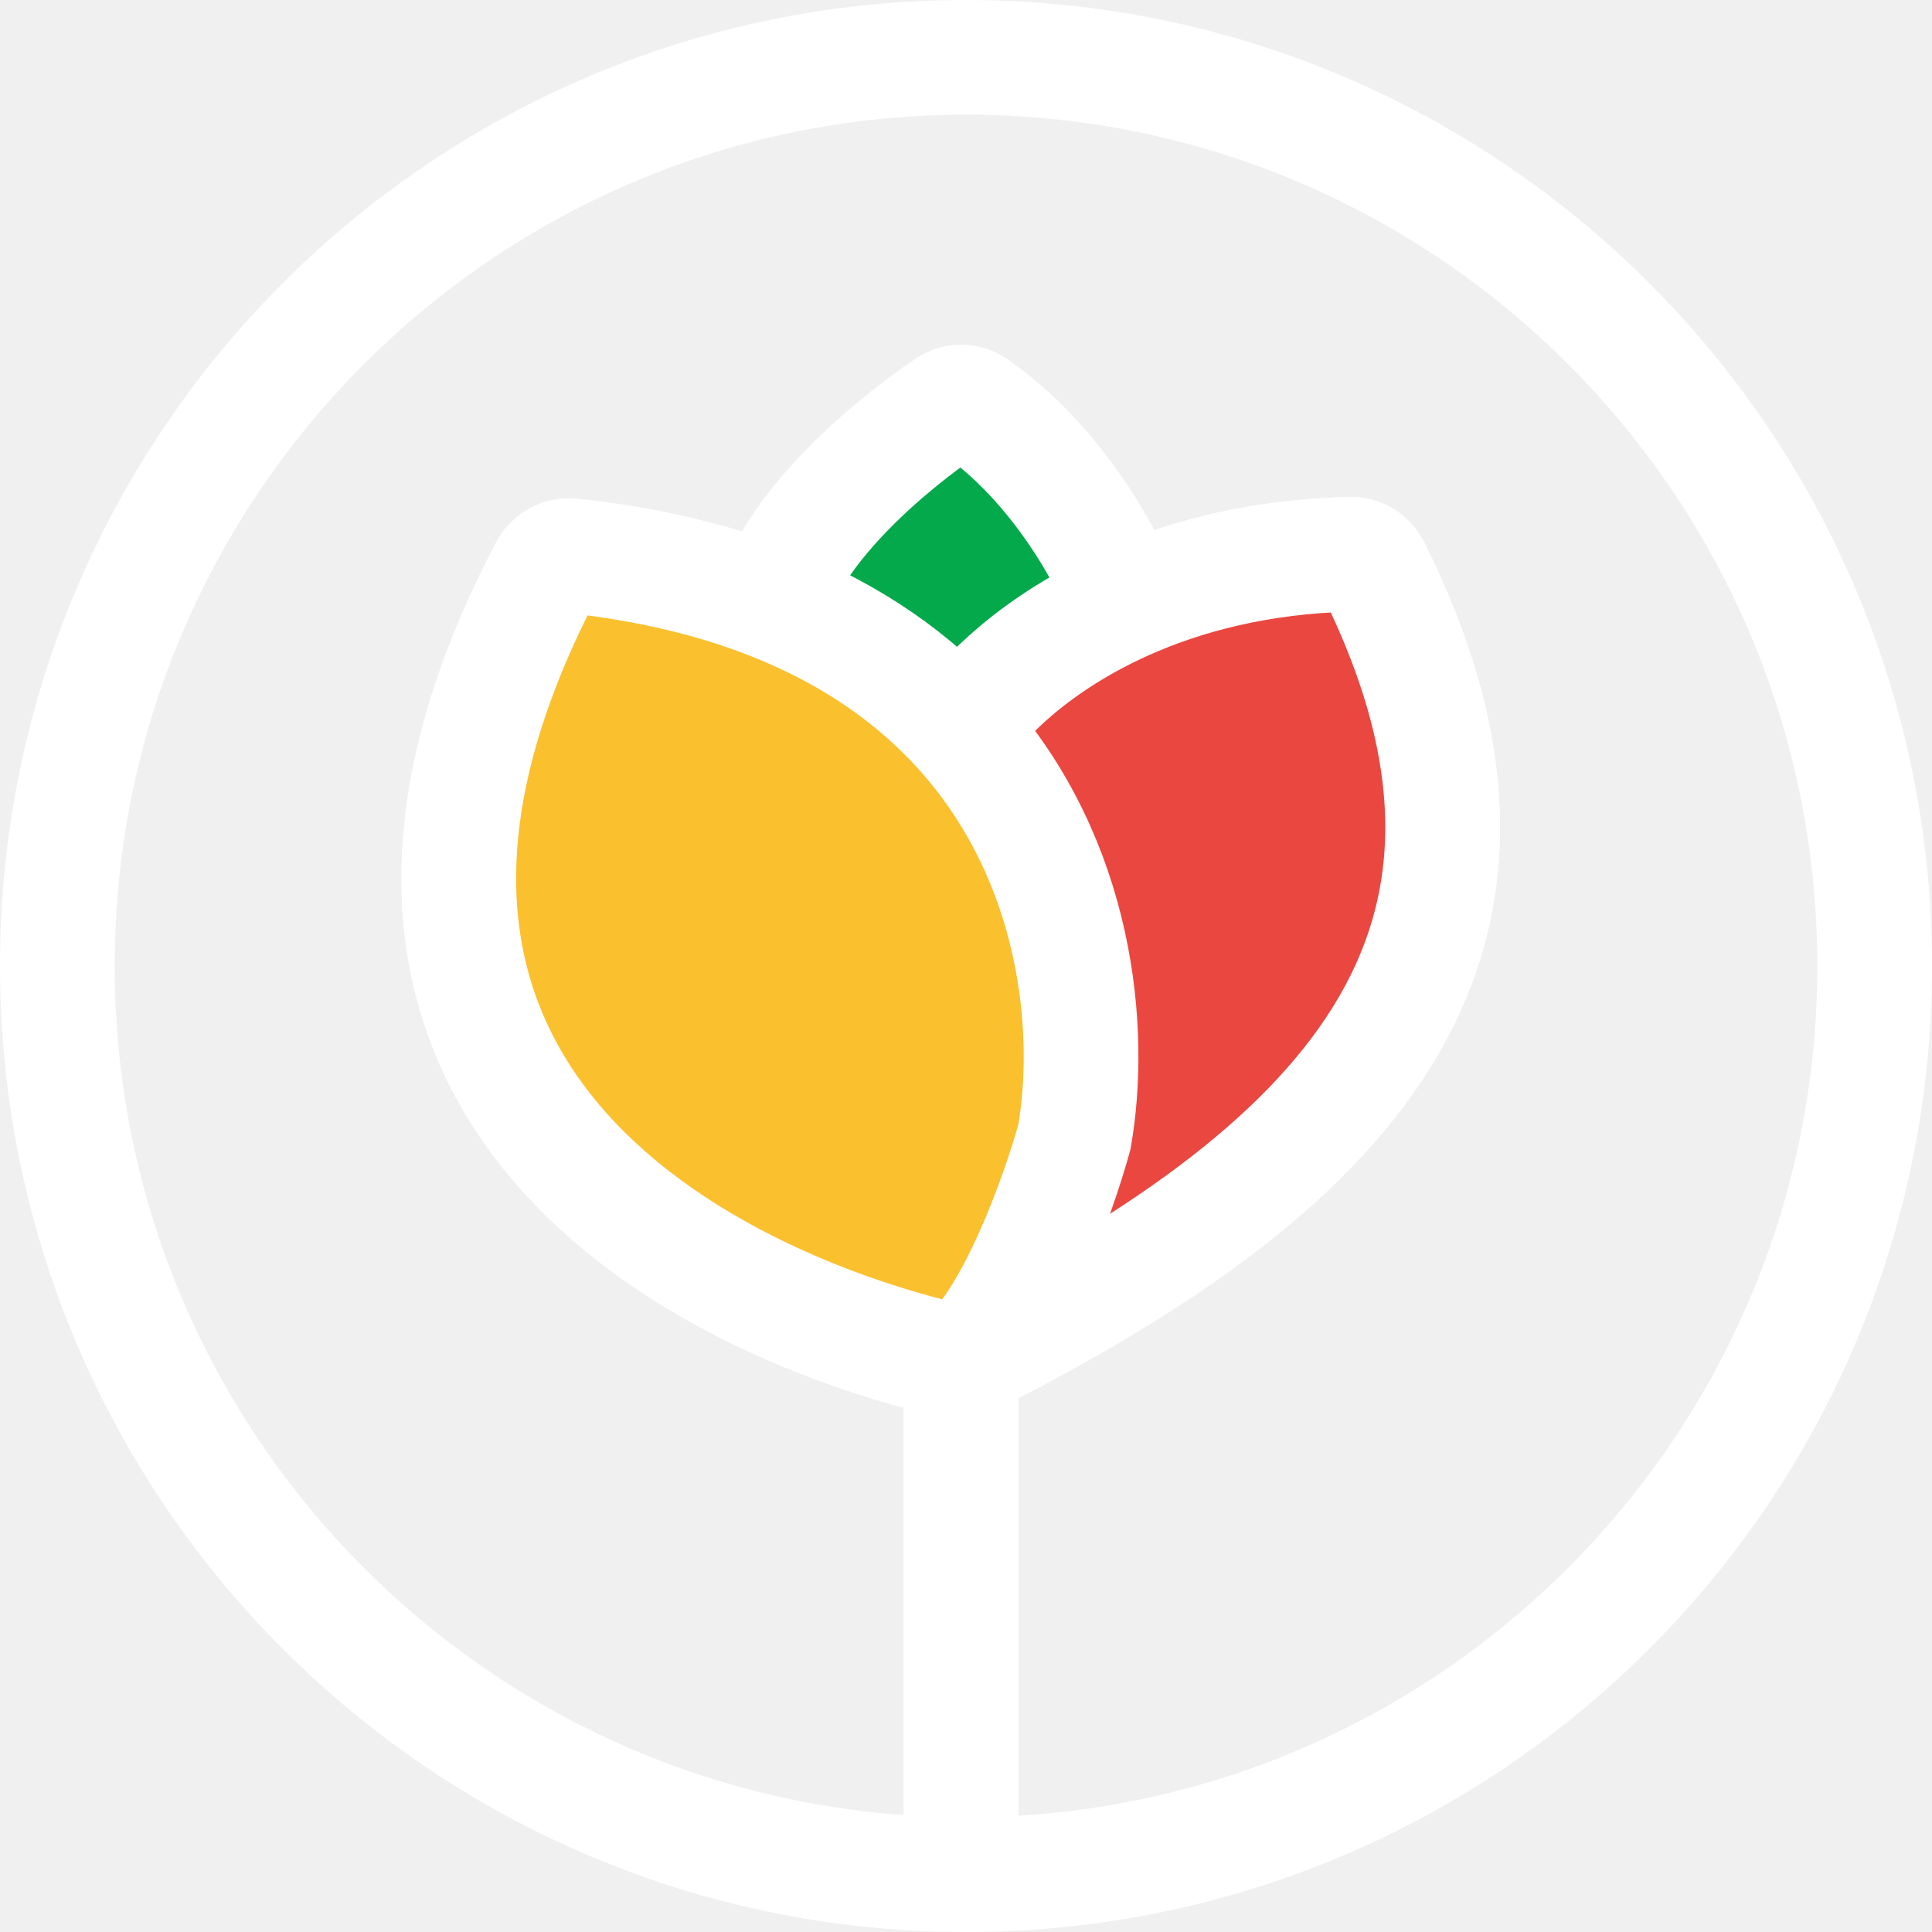
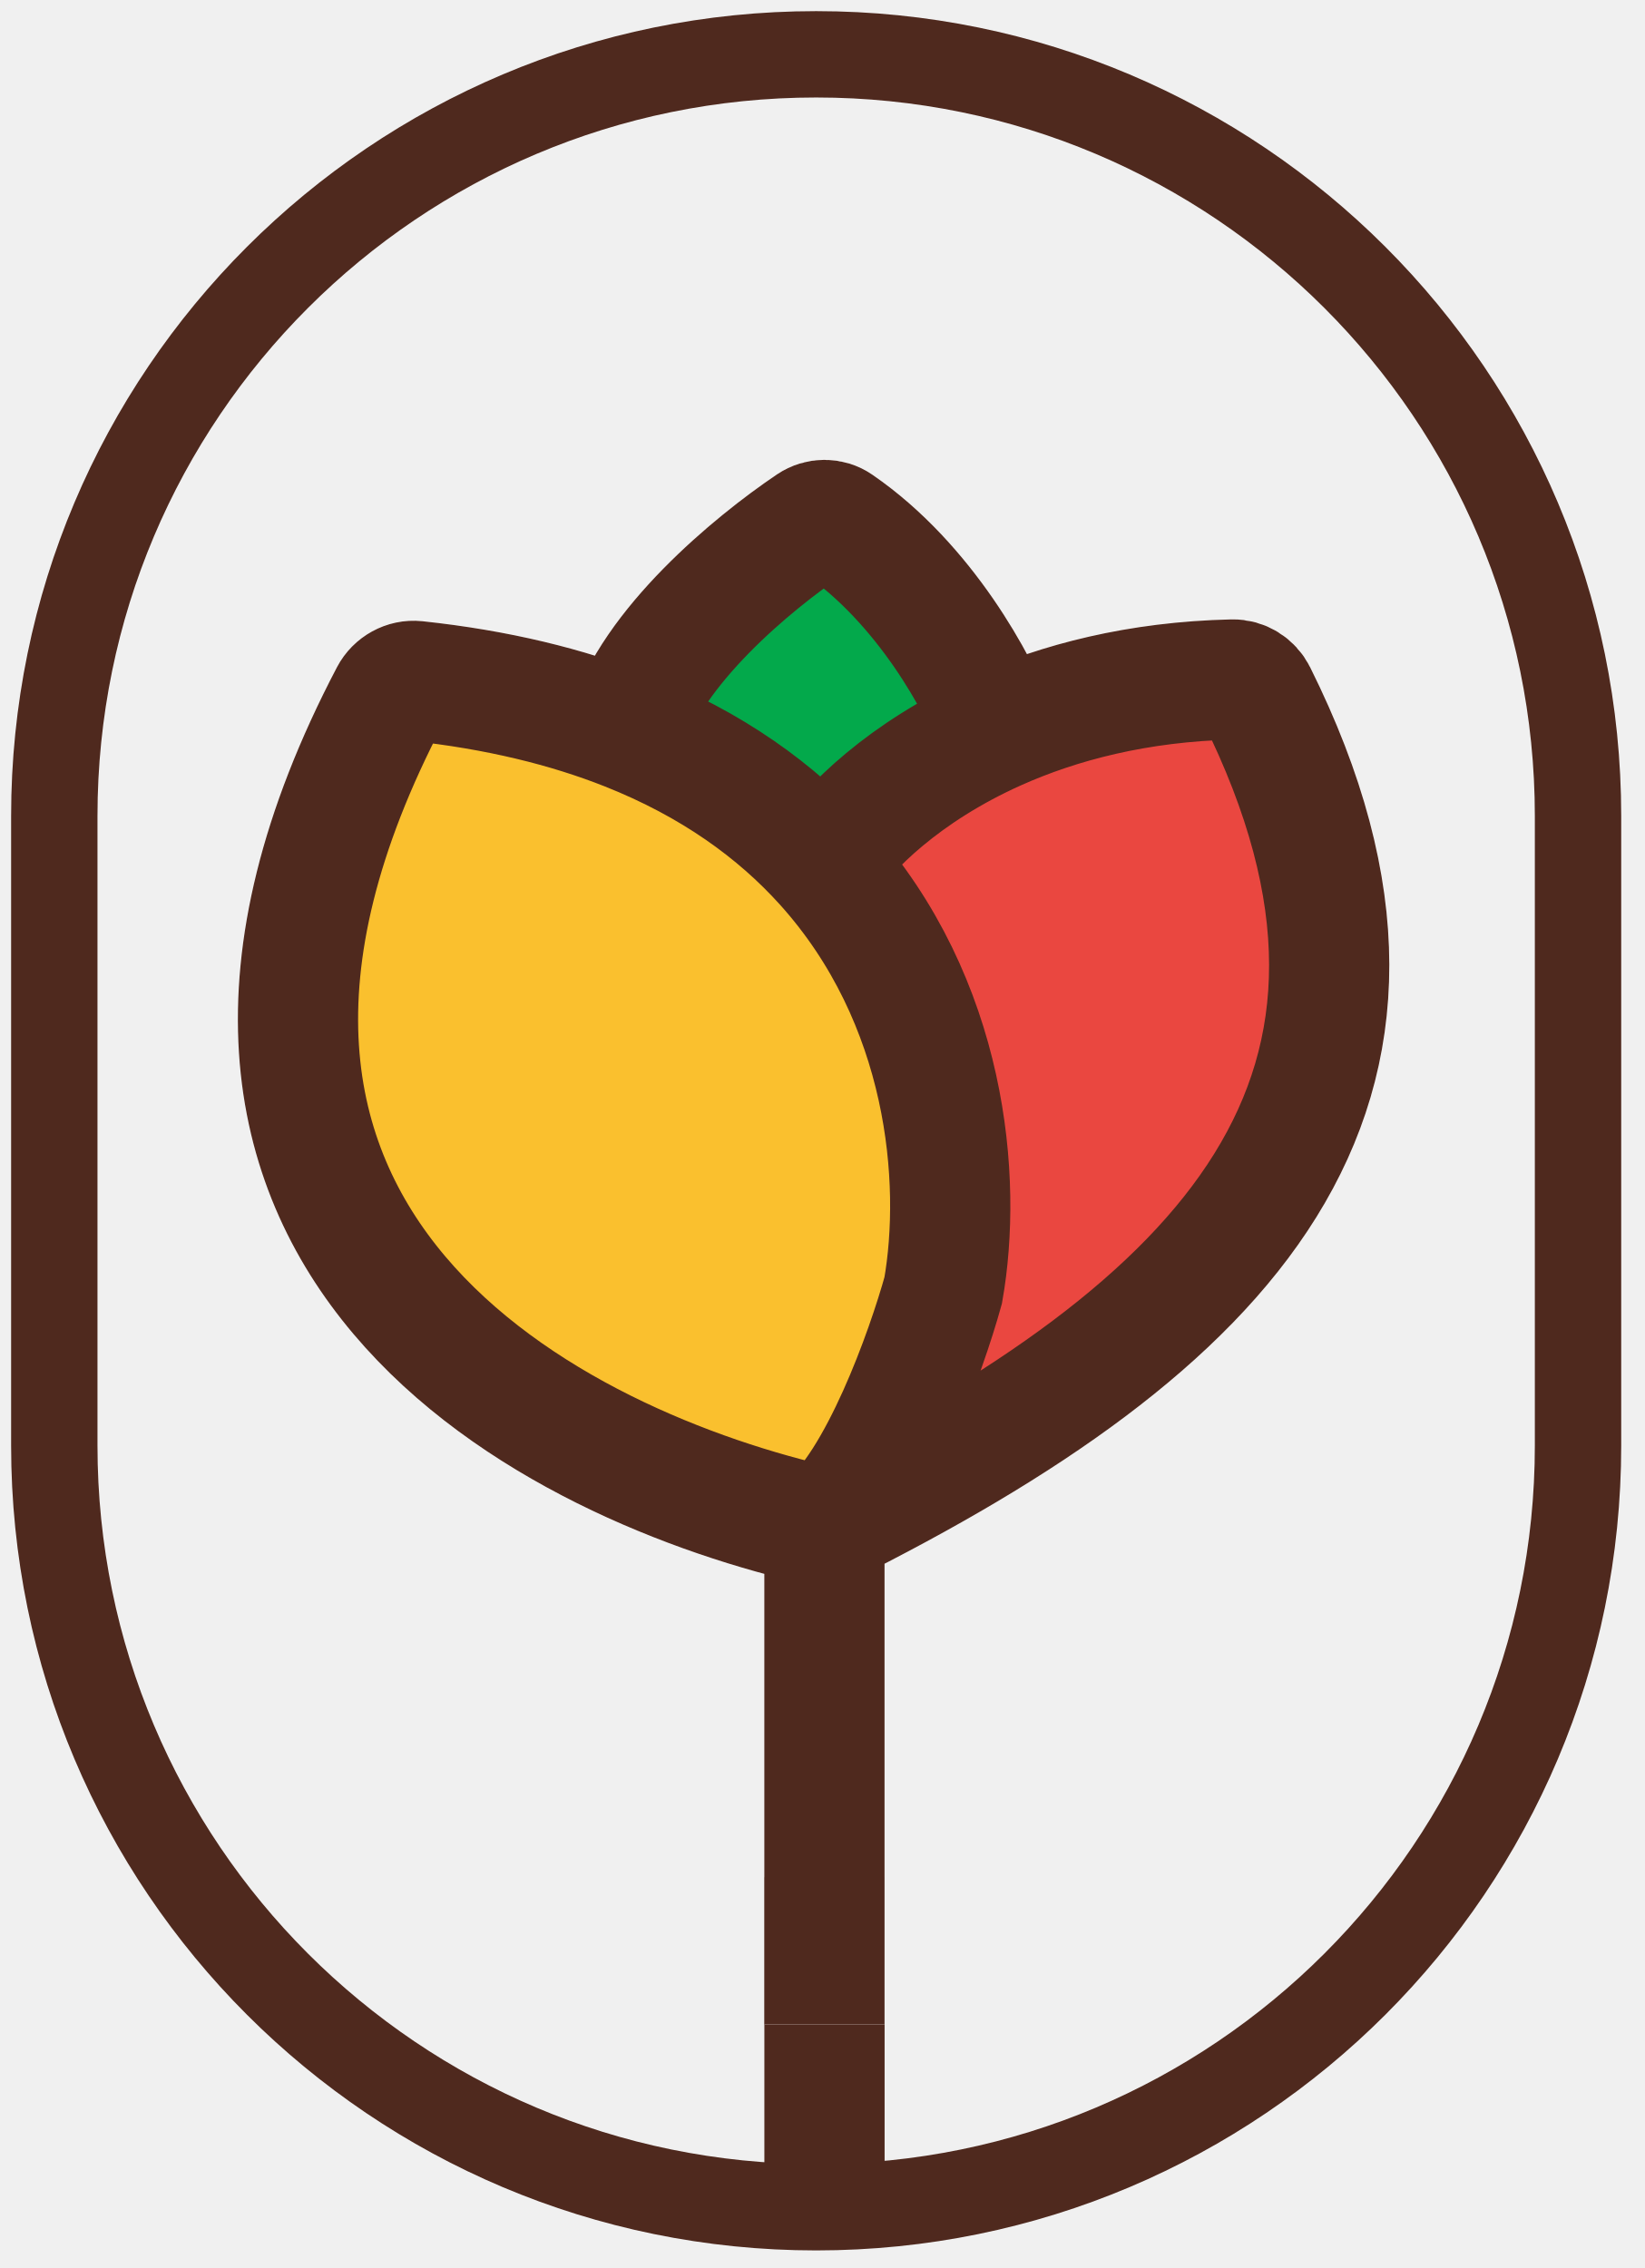
- <svg xmlns="http://www.w3.org/2000/svg" width="758" height="758" viewBox="0 0 758 758" fill="none">
-   <path d="M377.049 721V534.714M377.049 534.714C277.418 512.577 106.545 429.344 214.522 223.336C216.372 219.806 220.257 217.631 224.22 218.052C254.701 221.294 280.811 227.756 303.112 236.597M377.049 534.714C397.432 518.746 415.184 469.036 421.511 446.177C428.75 405.038 423.259 337.881 377.049 286.644M377.049 534.714C527.092 459.883 613.257 372.563 538.71 222.91C537.045 219.568 533.567 217.397 529.834 217.481C494.261 218.285 464.806 226.093 441.388 236.597M377.049 286.644C359.097 266.739 334.998 249.237 303.112 236.597M377.049 286.644C385.666 273.227 407.027 252.009 441.388 236.597M303.112 236.597C312.328 205.448 350.02 174.077 371.89 159.354C375.029 157.241 379.111 157.216 382.23 159.358C414.772 181.707 435.09 219.654 441.388 236.597" stroke="white" stroke-width="45" />
-   <circle cx="379" cy="379" r="356.5" stroke="white" stroke-width="45" />
-   <path d="M377 173.5L329 222.5L370.5 261.5L419 226.5L377 173.5Z" fill="#03A94B" />
-   <path d="M184.5 338.5L224 238L290.5 241.5L383 309.5L425.5 390.5L369.5 525L215 439.5L184.5 338.5Z" fill="#FAC02E" stroke="black" />
-   <path d="M429 481L396.5 282L435.5 244.5L521.5 218L550.5 255.5L558.5 350L490.5 463L429 481Z" fill="#EA4740" stroke="black" />
-   <path d="M377.049 721V534.714M377.049 534.714C277.418 512.577 106.545 429.344 214.522 223.336C216.372 219.806 220.257 217.631 224.22 218.052C254.701 221.294 280.811 227.756 303.112 236.597M377.049 534.714C397.432 518.746 415.184 469.036 421.511 446.177C428.75 405.038 423.259 337.881 377.049 286.644M377.049 534.714C527.092 459.883 613.257 372.563 538.71 222.91C537.045 219.568 533.567 217.397 529.834 217.481C494.261 218.285 464.806 226.093 441.388 236.597M377.049 286.644C359.097 266.739 334.998 249.237 303.112 236.597M377.049 286.644C385.666 273.227 407.027 252.009 441.388 236.597M303.112 236.597C312.328 205.448 350.02 174.077 371.89 159.354C375.029 157.241 379.111 157.216 382.23 159.358C414.772 181.707 435.09 219.654 441.388 236.597" stroke="white" stroke-width="45" />
+ <svg xmlns="http://www.w3.org/2000/svg" width="58" height="80" viewBox="0 0 58 80" fill="none">
+   <g clip-path="url(#clip0_1_1020)">
+     <rect x="1.915" y="1.916" width="53.739" height="75.941" rx="26.869" stroke="#4F291E" stroke-width="3.046" />
+     <path d="M29.078 66.215V76.531" stroke="#4F291E" stroke-width="4.24" />
+     <path d="M29.076 71.408V53.857M29.076 53.857C19.688 51.771 3.589 43.929 13.762 24.519C13.937 24.186 14.303 23.982 14.676 24.021C17.548 24.327 20.008 24.936 22.109 25.768M29.076 53.857C30.996 52.352 32.668 47.669 33.265 45.515C33.947 41.639 33.429 35.311 29.076 30.484M29.076 53.857C43.212 46.806 51.331 38.579 44.307 24.479C44.15 24.164 43.822 23.96 43.471 23.968C40.119 24.043 37.344 24.779 35.137 25.768M29.076 30.484C27.384 28.608 25.113 26.959 22.109 25.768M29.076 30.484C29.887 29.22 31.9 27.221 35.137 25.768M22.109 25.768C22.977 22.834 26.529 19.878 28.589 18.491C28.885 18.292 29.27 18.289 29.564 18.491C32.63 20.597 34.544 24.172 35.137 25.768" stroke="white" stroke-width="4.24" />
+     <path d="M29.069 19.824L24.547 24.44L28.457 28.115L33.027 24.817L29.069 19.824Z" fill="#03A94B" />
+     <path d="M10.934 35.369L14.655 25.9L20.921 26.23L29.636 32.637L33.64 40.269L28.364 52.941L13.807 44.886L10.934 35.369Z" fill="#FAC02E" stroke="black" stroke-width="0.094" />
+     <path d="M33.97 48.796L30.908 30.047L34.583 26.513L42.685 24.017L45.418 27.55L46.172 36.453L39.765 47.1L33.97 48.796Z" fill="#EA4740" stroke="black" stroke-width="0.094" />
+     <path d="M29.076 71.408V53.857M29.076 53.857C19.688 51.771 3.589 43.929 13.762 24.519C13.937 24.186 14.303 23.982 14.676 24.021C17.548 24.327 20.008 24.936 22.109 25.768M29.076 53.857C30.996 52.352 32.668 47.669 33.265 45.515C33.947 41.639 33.429 35.311 29.076 30.484M29.076 53.857C43.212 46.806 51.331 38.579 44.307 24.479C44.15 24.164 43.822 23.96 43.471 23.968C40.119 24.043 37.344 24.779 35.137 25.768M29.076 30.484C27.384 28.608 25.113 26.959 22.109 25.768M29.076 30.484C29.887 29.22 31.9 27.221 35.137 25.768M22.109 25.768C22.977 22.834 26.529 19.878 28.589 18.491C28.885 18.292 29.27 18.289 29.564 18.491C32.63 20.597 34.544 24.172 35.137 25.768" stroke="#4F291E" stroke-width="4.24" />
+   </g>
+   <defs>
+     <clipPath id="clip0_1_1020">
+       <rect width="57.57" height="79.773" fill="white" />
+     </clipPath>
+   </defs>
</svg>
